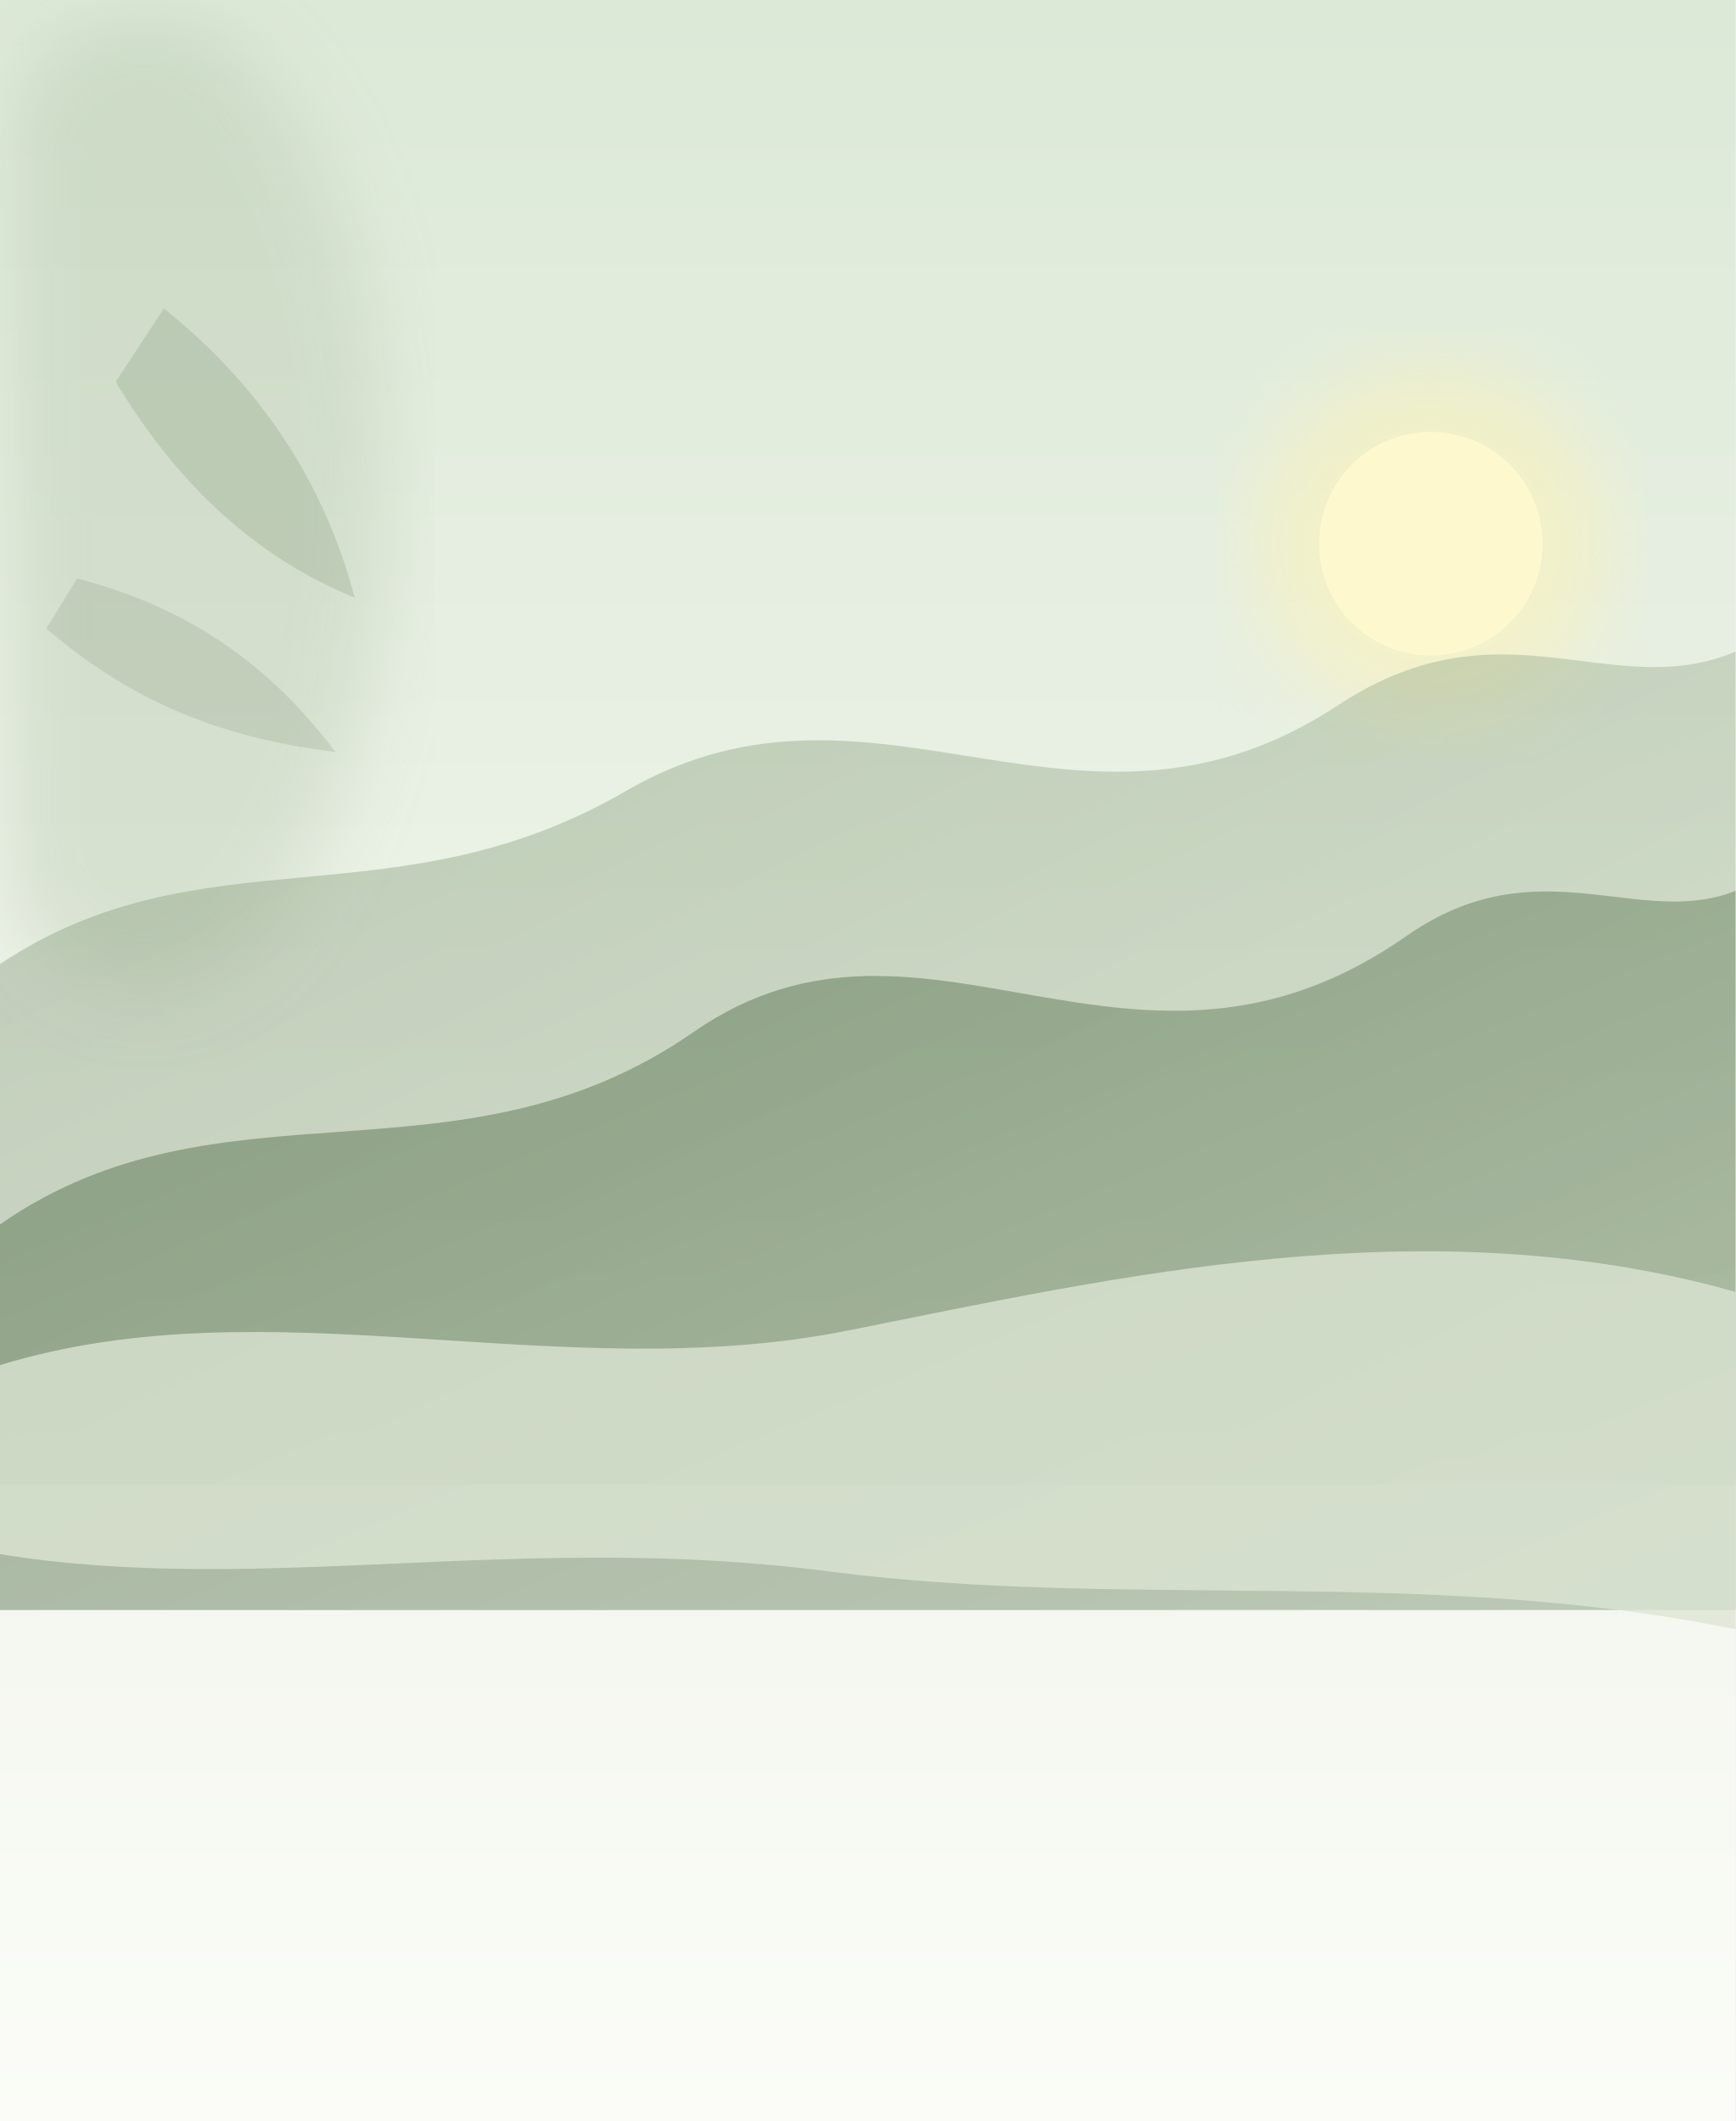
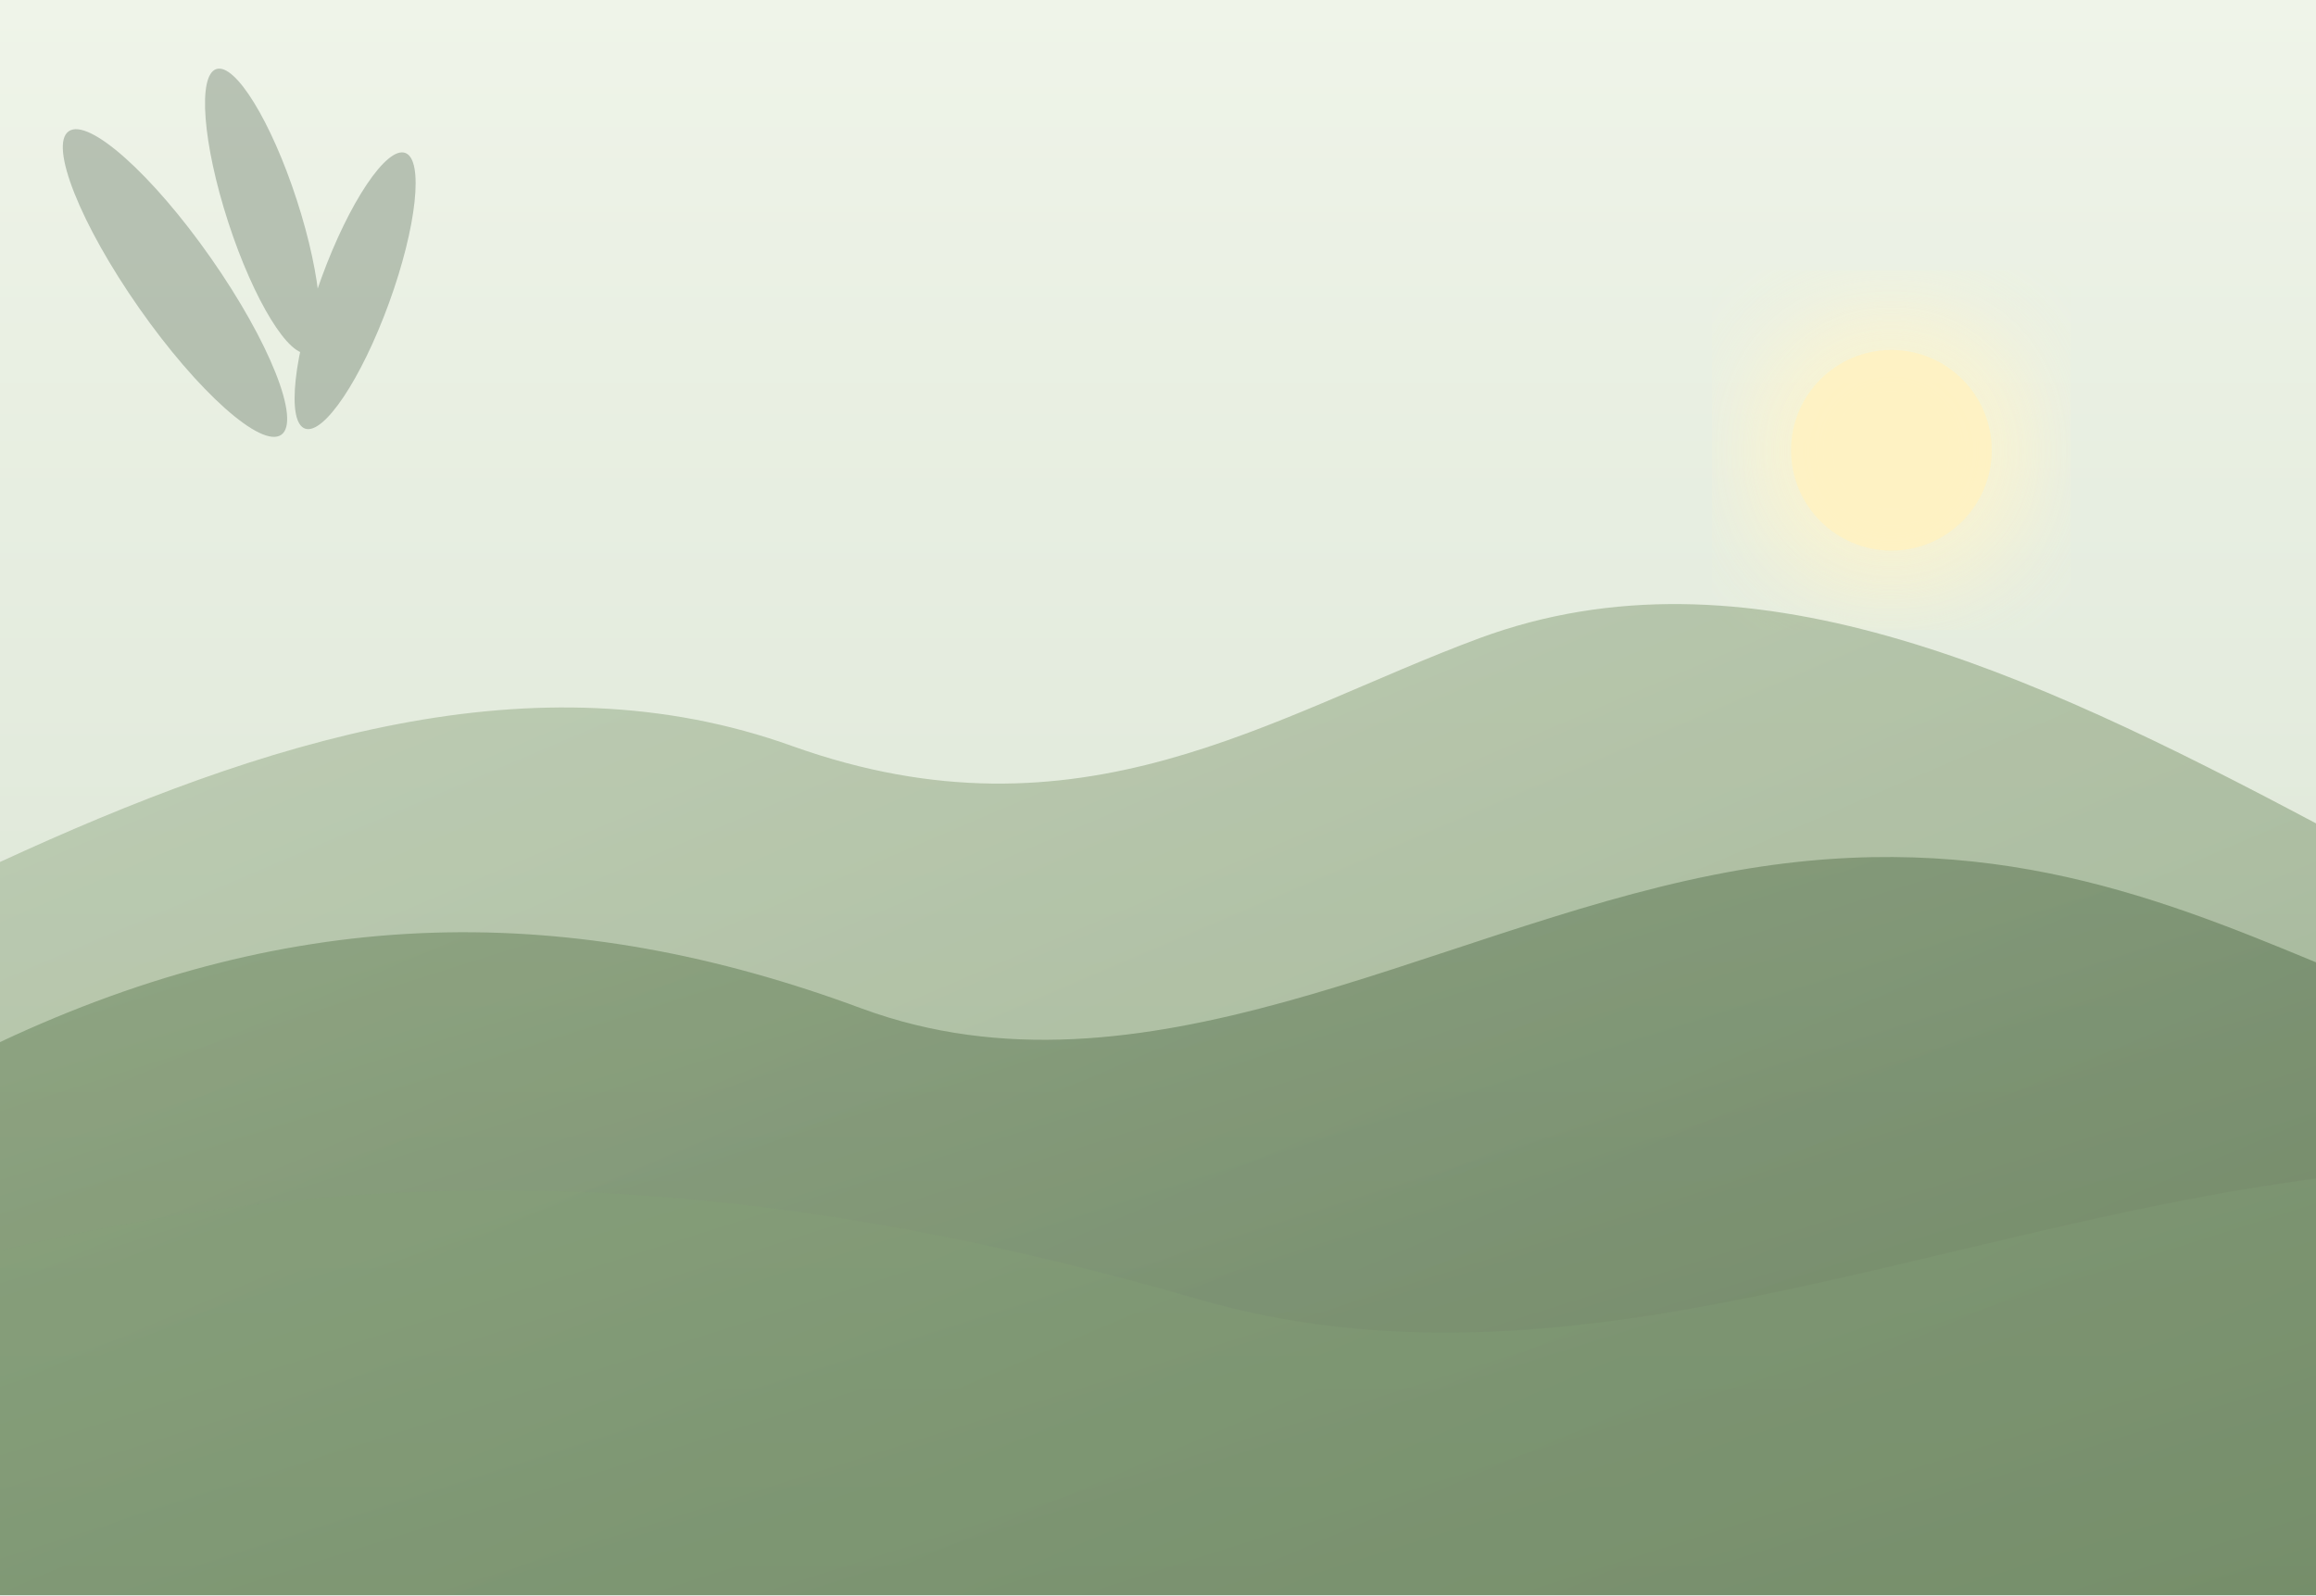
- <svg xmlns="http://www.w3.org/2000/svg" viewBox="0 0 900 1100">
+ <svg xmlns="http://www.w3.org/2000/svg" viewBox="0 0 900 620" preserveAspectRatio="xMidYMid slice">
  <defs>
    <linearGradient id="sky" x1="0" y1="0" x2="0" y2="1">
-       <stop offset="0" stop-color="#dce9d7" />
-       <stop offset=".52" stop-color="#eef3e9" />
-       <stop offset="1" stop-color="#fbfcf7" />
+       <stop offset="0" stop-color="#eef3e8" />
+       <stop offset=".48" stop-color="#e2eadb" />
+       <stop offset="1" stop-color="#cfdcc8" />
    </linearGradient>
    <linearGradient id="g1" x1="0" y1="0" x2="1" y2="1">
-       <stop stop-color="#77906d" />
-       <stop offset="1" stop-color="#b7c7a9" />
+       <stop stop-color="#a6b99a" />
+       <stop offset="1" stop-color="#789269" />
    </linearGradient>
    <linearGradient id="g2" x1="0" y1="0" x2="1" y2="1">
-       <stop stop-color="#526f4c" />
-       <stop offset="1" stop-color="#8ea384" />
+       <stop stop-color="#708b62" />
+       <stop offset="1" stop-color="#47603f" />
    </linearGradient>
    <filter id="blur">
-       <feGaussianBlur stdDeviation="20" />
+       <feGaussianBlur stdDeviation="18" />
    </filter>
  </defs>
-   <rect width="900" height="1100" fill="url(#sky)" />
-   <circle cx="742" cy="282" r="92" fill="#fff3b2" opacity=".5" filter="url(#blur)" />
-   <circle cx="742" cy="282" r="58" fill="#fff8cf" opacity=".92" />
-   <path d="M0 500 C105 430 205 480 325 410 C455 335 560 455 695 365 C780 310 835 365 900 338 L900 770 L0 770Z" fill="url(#g1)" opacity=".40" />
-   <path d="M0 635 C115 555 238 620 360 535 C480 452 588 585 730 485 C798 438 850 482 900 462 L900 835 L0 835Z" fill="url(#g2)" opacity=".54" />
-   <path d="M0 708 C140 665 290 720 440 690 C580 662 740 625 900 670 L900 845 C738 812 585 835 430 815 C270 794 135 828 0 806Z" fill="#dce6d4" opacity=".78" />
-   <ellipse cx="75" cy="260" rx="125" ry="255" fill="#8aa17f" opacity=".20" filter="url(#blur)" />
-   <path d="M85 160 C135 200 168 250 184 310 C130 288 90 248 60 198Z" fill="#5a744f" opacity=".18" />
-   <path d="M40 300 C98 315 140 345 174 390 C108 382 64 360 24 326Z" fill="#5a744f" opacity=".16" />
+   <rect width="900" height="620" fill="url(#sky)" />
+   <circle cx="735" cy="175" r="58" fill="#fff4c9" opacity=".7" filter="url(#blur)" />
+   <circle cx="735" cy="175" r="39" fill="#fff1bf" opacity=".9" />
+   <path d="M0 335 C102 288 208 254 308 290 C420 330 494 278 575 248 C678 210 787 260 900 320 L900 620 L0 620Z" fill="url(#g1)" opacity=".64" />
+   <path d="M0 405 C115 351 222 350 335 392 C444 432 555 362 666 340 C766 320 835 347 900 374 L900 620 L0 620Z" fill="url(#g2)" opacity=".61" />
+   <path d="M0 486 C170 445 317 462 466 505 C608 546 748 478 900 458 L900 620 L0 620Z" fill="#7d9a6e" opacity=".34" />
+   <g fill="#38513a" opacity=".32">
+     <ellipse cx="68" cy="110" rx="17" ry="72" transform="rotate(-35 68 110)" />
+     <ellipse cx="102" cy="82" rx="14" ry="58" transform="rotate(-18 102 82)" />
+     <ellipse cx="138" cy="113" rx="14" ry="57" transform="rotate(20 138 113)" />
+   </g>
+   <path d="M0 0H900V620H0Z" fill="#fff" opacity=".05" />
</svg>
